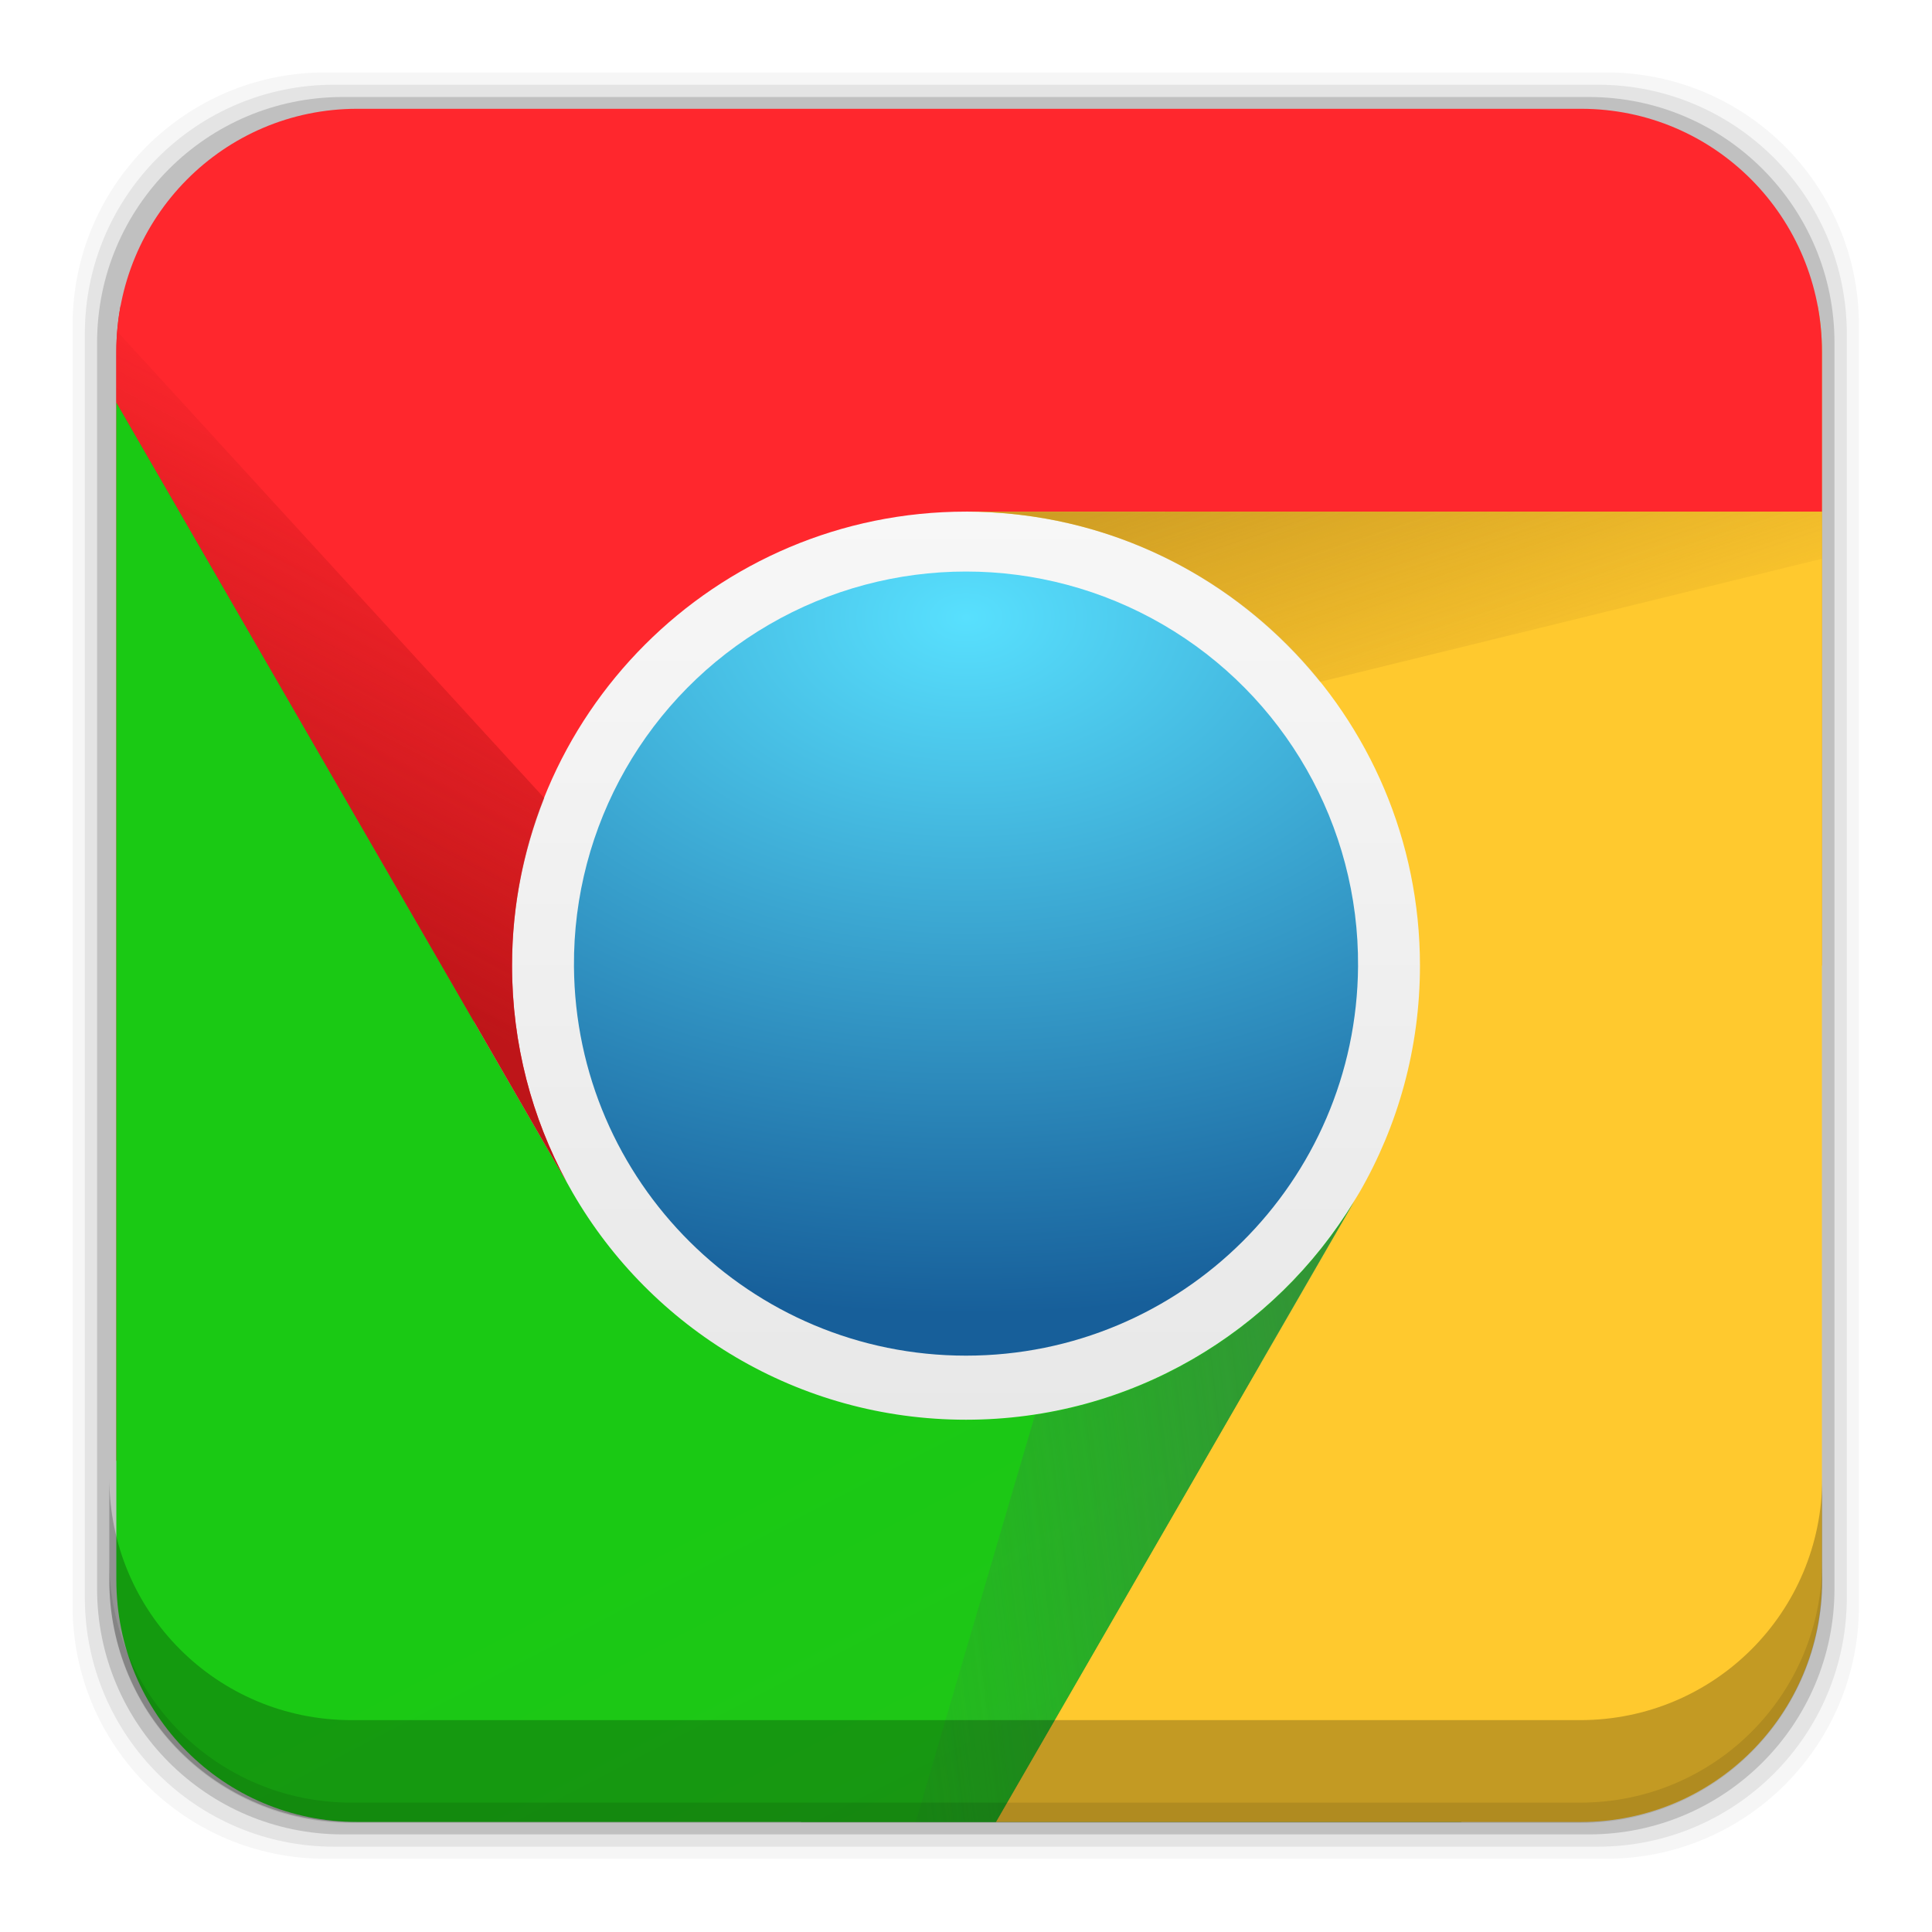
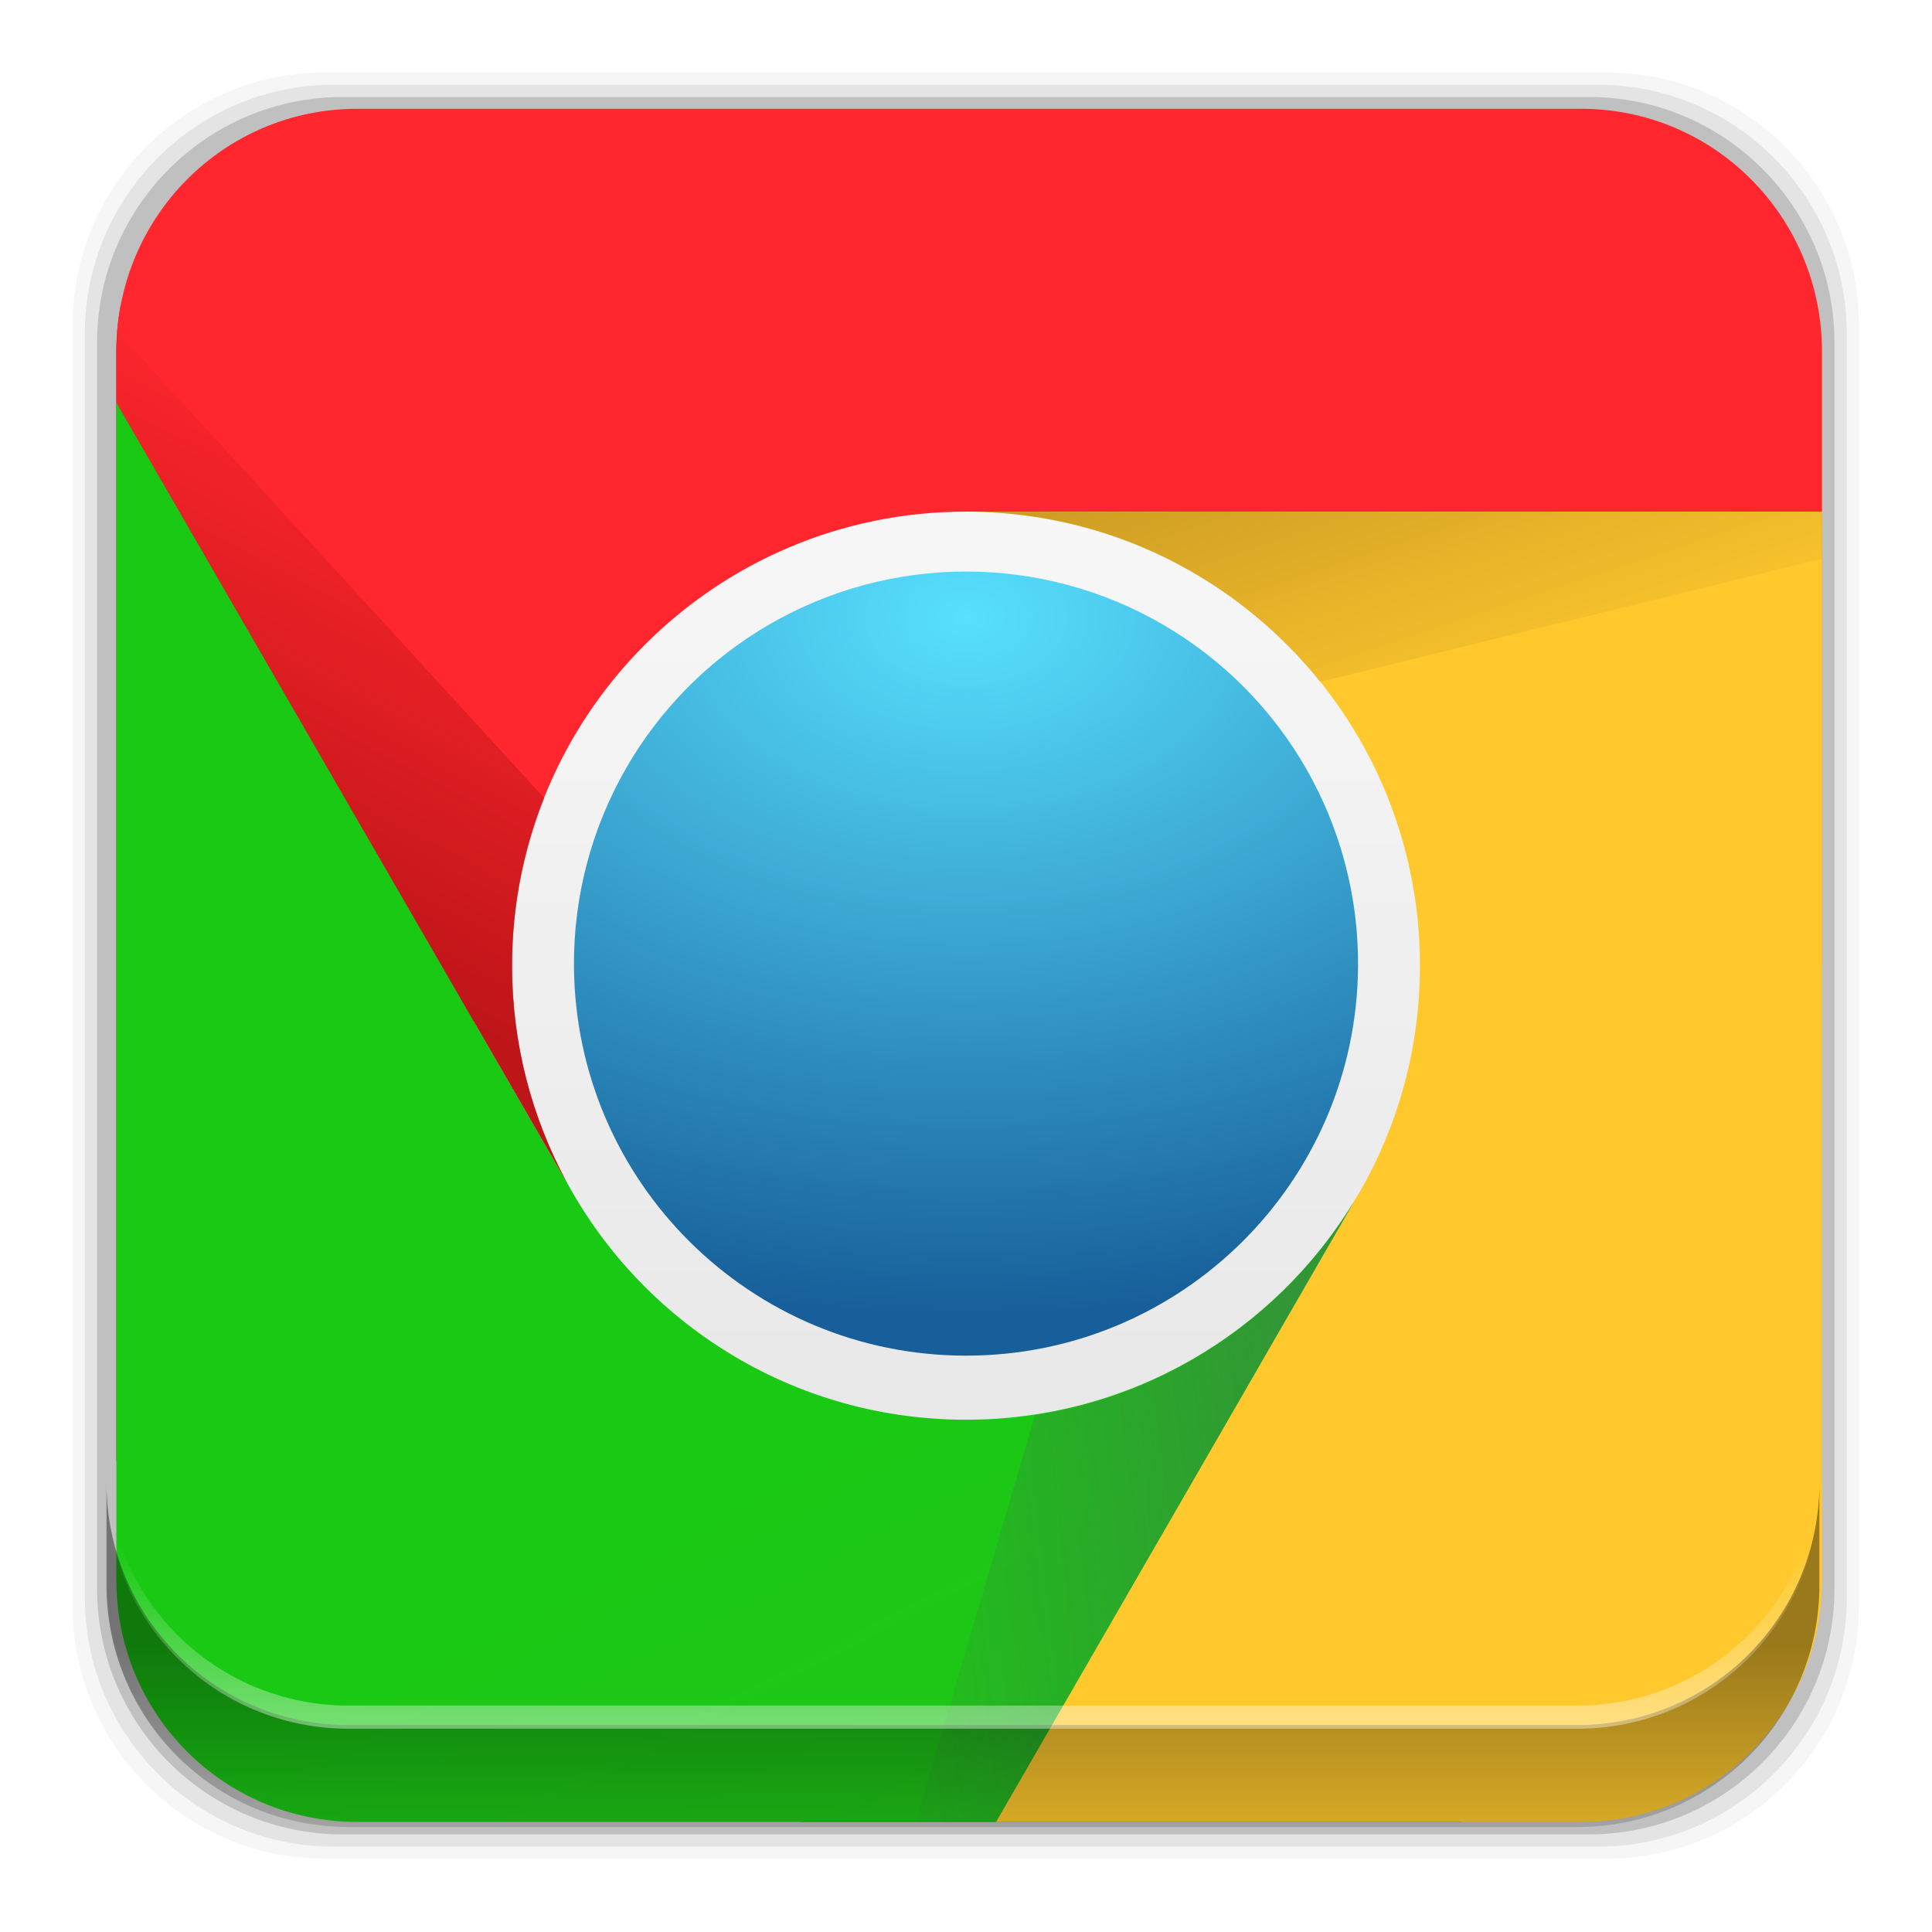
<svg xmlns="http://www.w3.org/2000/svg" xmlns:xlink="http://www.w3.org/1999/xlink" height="96" width="96" id="svg2" version="1.1">
  <defs id="defs4">
    <linearGradient x2="0" y1="90" y2="5.988" gradientUnits="userSpaceOnUse" id="linearGradient22137" gradientTransform="matrix(1.1185,0,0,1.1185,-13.70271,-118.3233)">
      <stop stop-color="#e0e0e0" id="stop7" />
      <stop stop-color="#fff" offset="1" id="stop9" />
    </linearGradient>
    <radialGradient cy="-6.55" r="42" gradientUnits="userSpaceOnUse" id="radialGradient22139" cx="48" gradientTransform="matrix(1.952991,0,0,0.6408125,-53.76118,-101.4468)">
      <stop stop-color="#f06b59" id="stop12" style="stop-color:#ff4128;stop-opacity:1" />
      <stop stop-color="#df2227" offset="1" id="stop14" style="stop-color:#ff272d;stop-opacity:1" />
    </radialGradient>
    <radialGradient cy="57.49" r="21" gradientUnits="userSpaceOnUse" id="radialGradient22141" cx="80.27" gradientTransform="matrix(0,2.669574,-2.514138,0,193.8898,-286.2777)">
      <stop stop-color="#fcd209" id="stop17" style="stop-color:#fcfa09;stop-opacity:1" />
      <stop stop-color="#d9a027" offset="1" id="stop23" style="stop-color:#ffc92e;stop-opacity:1" />
    </radialGradient>
    <radialGradient cy="55.2" r="30.406" gradientUnits="userSpaceOnUse" id="radialGradient22143" cx="30.792" gradientTransform="matrix(0,1.653091,-1.70856,0,126.3123,-115.4627)">
      <stop stop-color="#4cb848" id="stop26" style="stop-color:#1ac914;stop-opacity:1" />
      <stop stop-color="#388c42" offset="1" id="stop32" style="stop-color:#36b925;stop-opacity:1" />
    </radialGradient>
    <radialGradient cy="37.516" r="16" gradientUnits="userSpaceOnUse" id="radialGradient22145" cx="45.44" gradientTransform="matrix(0,2.164511,-3.246818,0,161.7917,-180.3027)">
      <stop stop-color="#79addd" id="stop35" style="stop-color:#58e0fe;stop-opacity:1" />
      <stop stop-color="#175f9a" offset="1" id="stop37" />
    </radialGradient>
    <linearGradient x1="49.923" x2="55.39" y1="26.07" y2="42.517" gradientUnits="userSpaceOnUse" id="linearGradient22147" gradientTransform="matrix(1.0253,0,0,1.0253,-9.232402,-113.853)">
      <stop stop-color="#b2831d" id="stop40" />
      <stop stop-color="#b2831d" stop-opacity="0" offset="1" id="stop42" />
    </linearGradient>
    <linearGradient x1="63.781" x2="39.04" y1="63.38" y2="66.37" gradientUnits="userSpaceOnUse" id="linearGradient22149" gradientTransform="matrix(1.0253,0,0,1.0253,-9.232402,-113.853)">
      <stop stop-color="#37893d" id="stop45" />
      <stop stop-color="#37893d" stop-opacity="0" offset="1" id="stop47" />
    </linearGradient>
    <linearGradient x1="25.87" x2="36.989" y1="51.935" y2="30.996" gradientUnits="userSpaceOnUse" id="linearGradient22151" gradientTransform="matrix(1.0253,0,0,1.0253,-9.232402,-113.853)">
      <stop stop-color="#b61316" id="stop50" />
      <stop stop-color="#b61316" stop-opacity="0" offset="1" id="stop52" />
    </linearGradient>
    <clipPath clipPathUnits="userSpaceOnUse" id="clipPath22153">
      <path d="m-160.43 964.22c-6.504 0-11.735 5.262-11.735 11.765v59.528c0 5.284 3.446 9.736 8.23 11.217h66.508c4.599-1.421 7.971-5.592 8.23-10.607v-60.747c-0.313-6.22-5.404-11.156-11.704-11.156h-59.528z" id="path55" />
    </clipPath>
    <linearGradient xlink:href="#radialGradient22141" id="linearGradient4251" x1="41.202" y1="-80.419" x2="81.825" y2="-22.25" gradientUnits="userSpaceOnUse" />
    <linearGradient xlink:href="#radialGradient22139" id="linearGradient4253" x1="40.852" y1="-107.634" x2="43.587" y2="-72.651" gradientUnits="userSpaceOnUse" />
    <linearGradient xlink:href="#radialGradient22143" id="linearGradient4255" x1="0.987" y1="-26.499" x2="59.27" y2="-57.821" gradientUnits="userSpaceOnUse" />
    <linearGradient x2="0" y1="84.03" y2="2.993" gradientUnits="userSpaceOnUse" id="linearGradient6400">
      <stop stop-color="#ccc" id="stop7-3" />
      <stop stop-color="#dae0de" offset="1" id="stop9-1" />
    </linearGradient>
    <clipPath clipPathUnits="userSpaceOnUse" id="clipPath4288">
      <path style="fill:url(#linearGradient4292)" id="path4290" d="m 9.732,-107.212 c -6.642,0 -11.969,5.395 -11.969,12.063 l 2e-4,61.031 c 0,6.668 5.327,12.031 11.969,12.031 l 60.812,0 c 6.642,0 11.969,-5.363 11.969,-12.031 l 0,-61.031 c 0,-6.668 -5.327,-12.063 -11.969,-12.063 l -60.812,2e-4 z" />
    </clipPath>
    <linearGradient xlink:href="#linearGradient6400" id="linearGradient4292" gradientUnits="userSpaceOnUse" y1="84.03" x2="0" y2="2.993" gradientTransform="translate(-8.017874,-112.618)" />
+     <linearGradient xlink:href="#linearGradient14231" id="linearGradient14237" x1="50.708" y1="81.682" x2="50.708" y2="96.54" gradientUnits="userSpaceOnUse" />
+     <linearGradient id="linearGradient14231">
+       <stop style="stop-color:#000000;stop-opacity:1;" offset="0" id="stop14233" />
+       <stop style="stop-color:#000000;stop-opacity:0;" offset="1" id="stop14235" />
+     </linearGradient>
+     <linearGradient xlink:href="#linearGradient14239" id="linearGradient14245" x1="49.877" y1="87.938" x2="49.877" y2="76.72" gradientUnits="userSpaceOnUse" />
+     <linearGradient id="linearGradient14239">
+       <stop style="stop-color:#ffffff;stop-opacity:1;" offset="0" id="stop14241" />
+       <stop style="stop-color:#ffffff;stop-opacity:0;" offset="1" id="stop14243" />
+     </linearGradient>
  </defs>
  <rect style="fill-opacity:0.039" id="rect59" width="88.76" height="88.76" y="3.6" rx="12.552" x="3.608" />
  <rect style="fill-opacity:0.078" id="rect61" width="87.55" height="87.55" y="4.21" rx="12.38" x="4.216" />
  <rect style="fill-opacity:0.157" id="rect63" width="86.33" height="86.33" y="4.82" rx="12.208" x="4.824" />
  <g id="g4257" transform="translate(8.017874,112.618)" clip-path="url(#clipPath4288)">
    <path style="fill:#dca325" id="path67" d="m 37.931,-97.448 c -3.408,0 -6.152,2.744 -6.152,6.152 l 0,5.639 c 2.543,-0.993 5.308,-1.538 8.202,-1.538 12.457,0 22.557,10.099 22.557,22.557 l 20.506,0 0,-22.557 0,-10.253 -45.113,0 z" />
    <path style="fill:#3b9342" id="path69" d="m 62.477,-63.06 c -0.236,3.534 -1.271,6.839 -2.948,9.74 -0.083,0.143 -0.171,0.276 -0.256,0.416 -3.956,6.511 -11.113,10.862 -19.288,10.862 -2.899,0 -5.656,-0.543 -8.202,-1.538 l 0,22.044 9.388,0 23.422,0 0,-36.911 c 0,-1.852 -0.828,-3.488 -2.115,-4.614 z" />
    <path style="fill:#df2227" id="path71" d="m -3.081,-97.448 0,3.364 0,54.053 28.708,0 c 2.567,0 4.746,-1.557 5.671,-3.781 -4.577,-1.911 -8.401,-5.291 -10.862,-9.548 -0.099,-0.172 -0.194,-0.338 -0.288,-0.513 -1.736,-3.196 -2.723,-6.873 -2.723,-10.766 0,-9.563 5.953,-17.737 14.354,-21.019 l 0,-5.639 c 0,-3.408 -2.744,-6.152 -6.152,-6.152 l -28.708,0 z" />
    <path style="fill:url(#linearGradient22137)" id="path73" d="m 39.982,-89.246 c -13.59,0 -24.607,11.017 -24.607,24.607 0,13.59 11.017,24.607 24.607,24.607 13.59,0 24.607,-11.017 24.607,-24.607 0,-13.59 -11.017,-24.607 -24.607,-24.607 z" />
    <path style="fill:url(#linearGradient4253);fill-opacity:1" id="path75" d="m 3.071,-107.701 c -3.408,0 -6.152,2.744 -6.152,6.152 l 0,7.465 23.229,40.211 c -1.736,-3.196 -2.723,-6.873 -2.723,-10.766 0,-12.457 10.099,-22.557 22.557,-22.557 l 43.063,0 0,-14.354 c 0,-3.408 -2.744,-6.152 -6.152,-6.152 l -73.822,0 z" />
    <path style="fill:url(#linearGradient4251);fill-opacity:1" id="path77" d="m 39.982,-87.195 c 12.457,0 22.557,10.099 22.557,22.557 0,4.106 -1.095,7.962 -3.012,11.278 -0.083,0.143 -0.171,0.276 -0.256,0.416 l -18.103,31.368 35.726,0 c 3.408,0 6.152,-2.744 6.152,-6.152 l 0,-59.467 -43.063,0 z" />
    <path style="fill:url(#linearGradient4255);fill-opacity:1" id="path79" d="m -3.081,-94.075 0,66.356 c 0,3.408 2.744,6.152 6.152,6.152 l 38.096,0 18.103,-31.368 c -3.956,6.511 -11.113,10.862 -19.288,10.862 -8.352,0 -15.646,-4.532 -19.544,-11.278 -0.099,-0.172 -0.194,-0.338 -0.288,-0.513 L -3.08,-94.075 Z" />
    <path style="color:#000000;fill:url(#radialGradient22145)" id="path81" d="m 59.463,-64.598 a 19.481,19.481 0 0 1 -38.961,0 19.481,19.481 0 1 1 38.961,0 z" />
    <path style="opacity:0.65;fill:url(#linearGradient22147)" id="path83" d="m 39.982,-87.195 c 7.121,0 13.456,3.305 17.59,8.459 l 25.473,-6.248 0,-2.211 -43.063,0 z" />
    <path style="opacity:0.8;fill:url(#linearGradient22149)" id="path85" d="m 59.268,-52.909 c -3.392,5.582 -9.138,9.58 -15.86,10.606 l -6.088,20.762 3.845,0 18.103,-31.368 z" />
    <path style="opacity:0.891;fill:url(#linearGradient22151)" id="path87" d="m -3.081,-97.12 0,3.044 23.229,40.211 c -1.736,-3.196 -2.723,-6.873 -2.723,-10.766 0,-2.945 0.575,-5.751 1.602,-8.331 L -3.08,-97.119 Z" />
  </g>
-   <path style="fill-opacity:0.235" id="path89" d="m 5.432,73.44 0,5.066 c 0,6.668 5.364,12.032 12.032,12.032 l 61.049,0 c 6.668,0 12.032,-5.364 12.032,-12.032 l 0,-5.066 c 0,6.668 -5.364,12.032 -12.032,12.032 l -61.049,0 c -6.668,0 -12.032,-5.364 -12.032,-12.032 z" />
-   <path style="fill-opacity:0.098" id="path91" d="m 5.432,77.54 0,1.013 c 0,6.668 5.364,12.032 12.032,12.032 l 61.049,0 c 6.668,0 12.032,-5.364 12.032,-12.032 l 0,-1.013 c 0,6.668 -5.364,12.032 -12.032,12.032 l -61.049,0 c -6.668,0 -12.032,-5.364 -12.032,-12.032 z" />
+   <g id="g14291">
+     <path d="m 5.292,73.685 0,5.066 c 0,6.668 5.365,12.032 12.032,12.032 l 61.049,0 c 6.668,0 12.032,-5.364 12.032,-12.032 l 0,-5.066 c 0,6.668 -5.364,12.032 -12.032,12.032 l -61.049,0 c -6.668,0 -12.032,-5.364 -12.032,-12.032 z" id="path64" style="opacity:0.4;fill:url(#linearGradient14237);fill-opacity:1" />
+     <path id="path14214" d="m 5.293,72.718 0,1.15 c 0,6.668 5.363,12.031 12.031,12.031 l 61.049,0 c 6.668,0 12.031,-5.363 12.031,-12.031 l 0,-1.15 c 0,6.668 -5.364,12.031 -12.031,12.031 l -61.049,0 c -6.668,0 -12.031,-5.364 -12.031,-12.031 z" style="opacity:0.5;fill:url(#linearGradient14245);fill-opacity:1" />
+   </g>
</svg>
